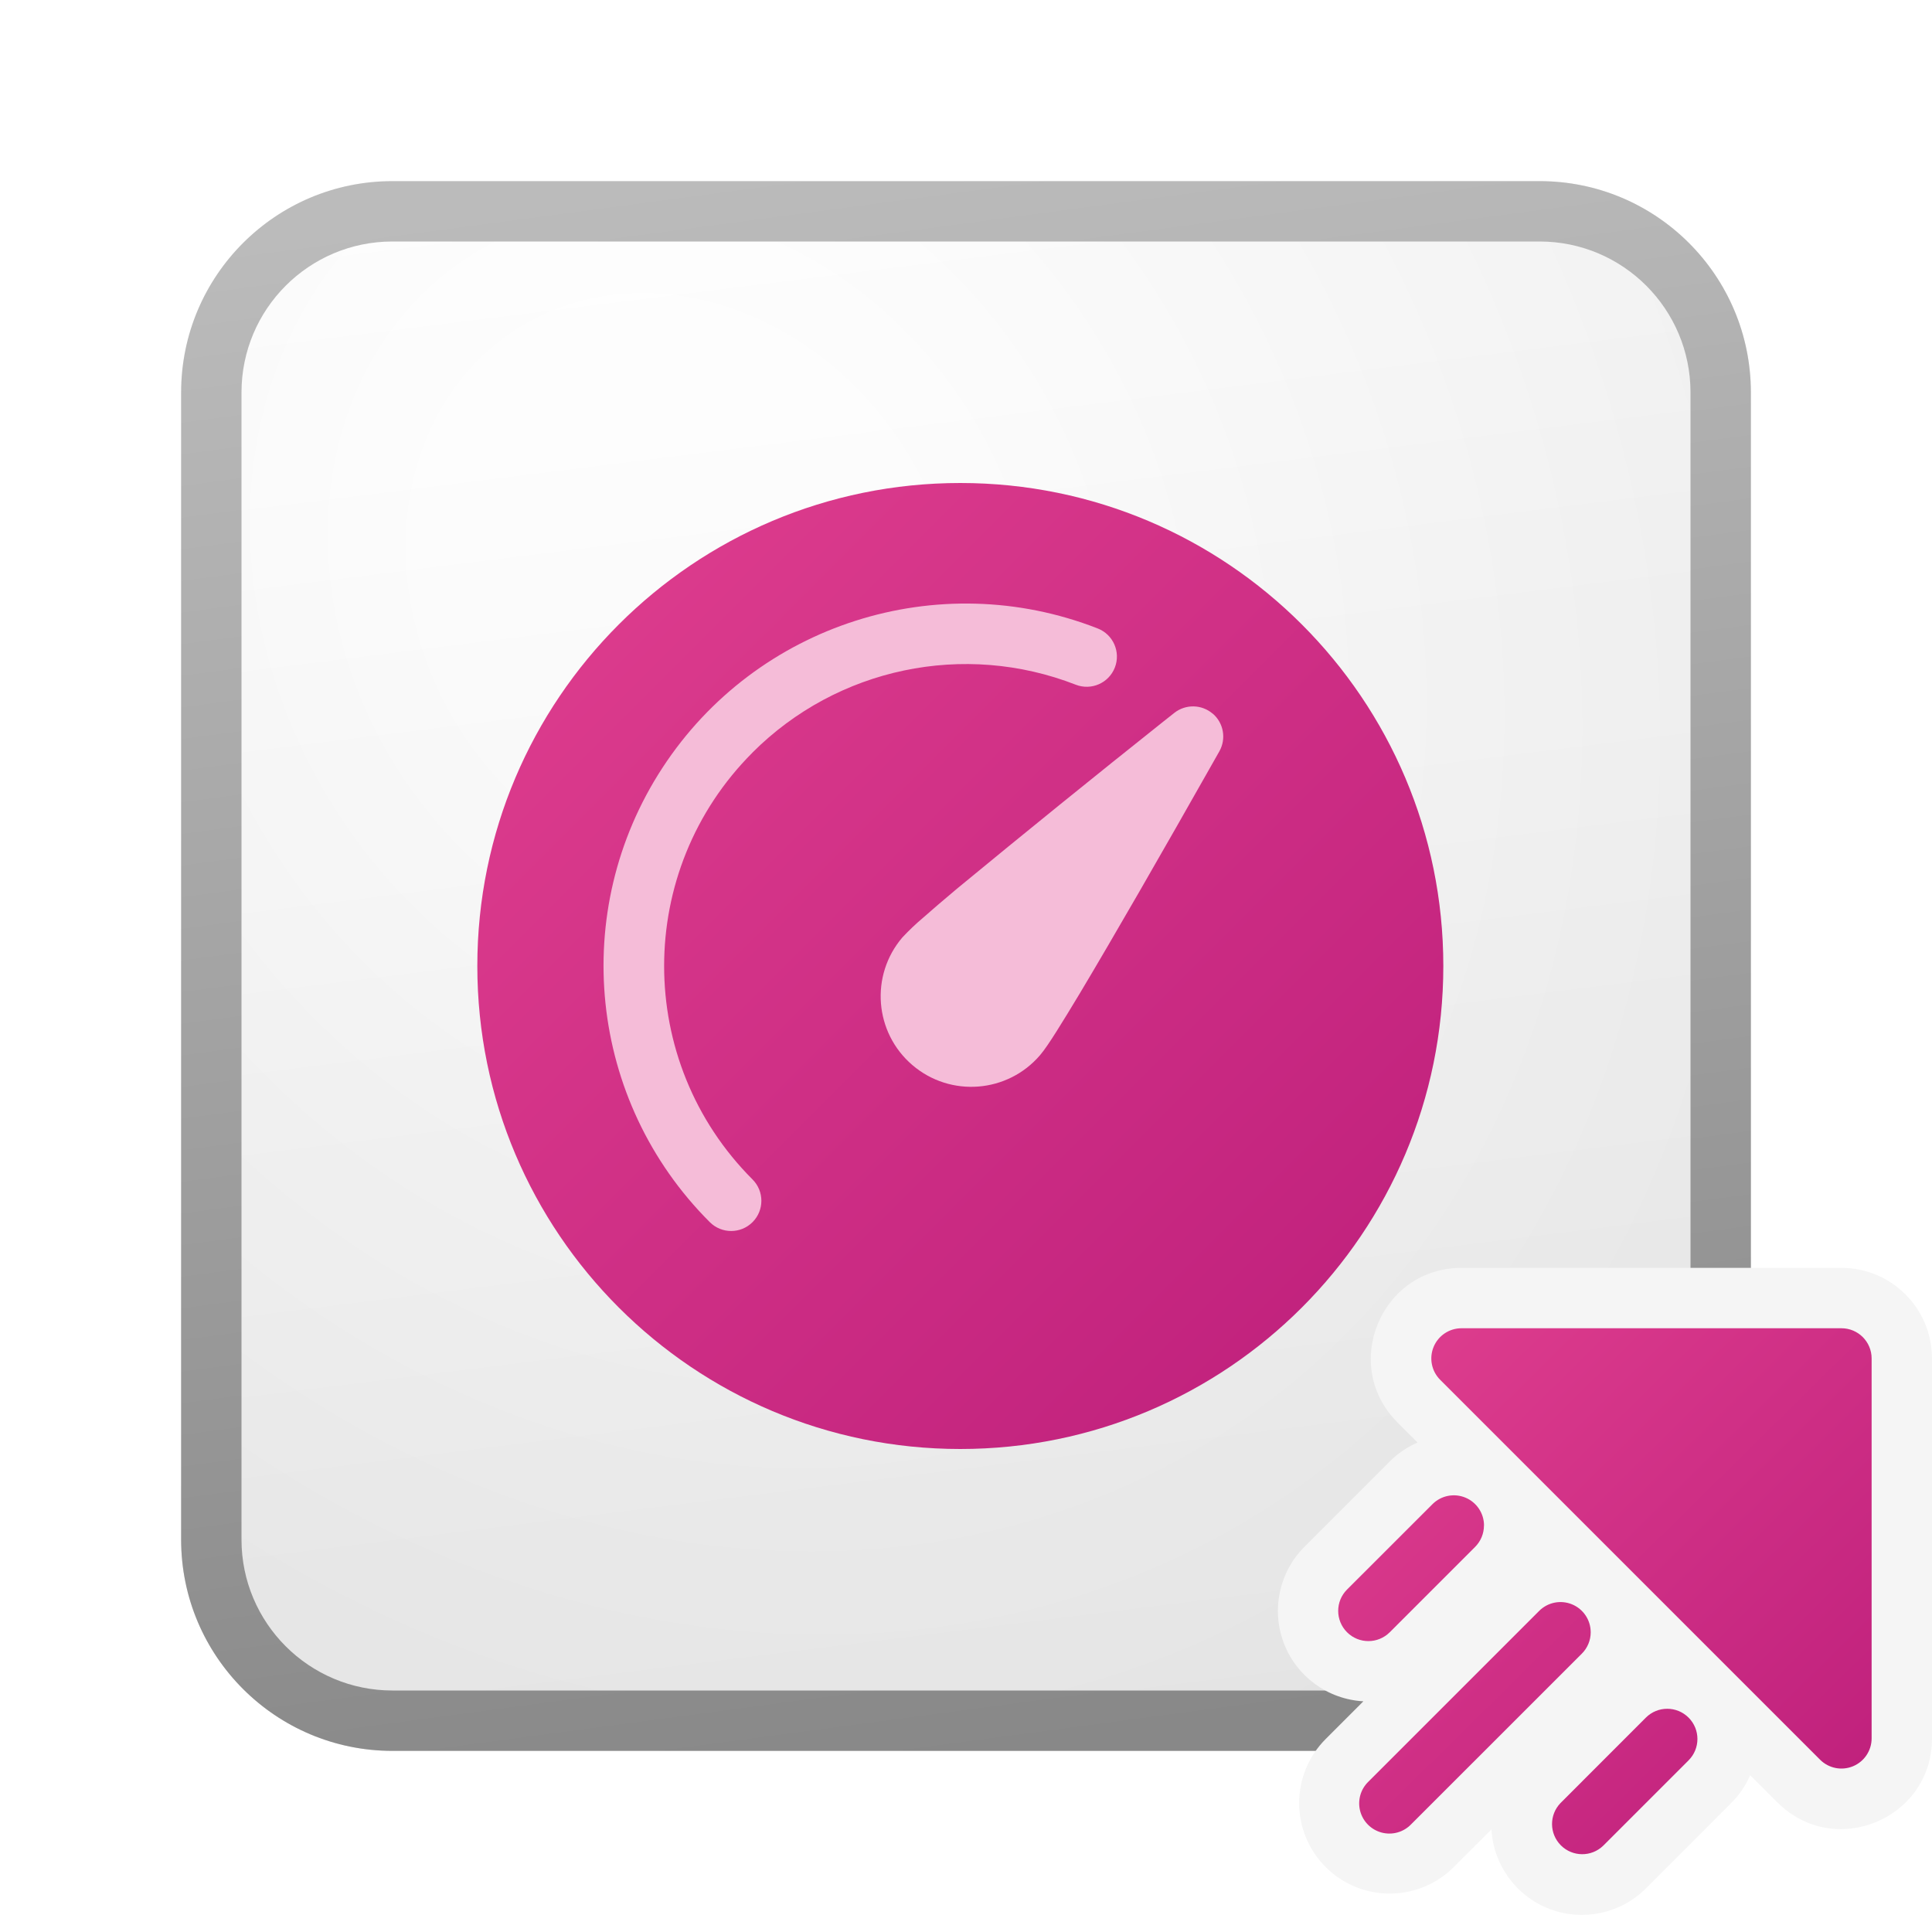
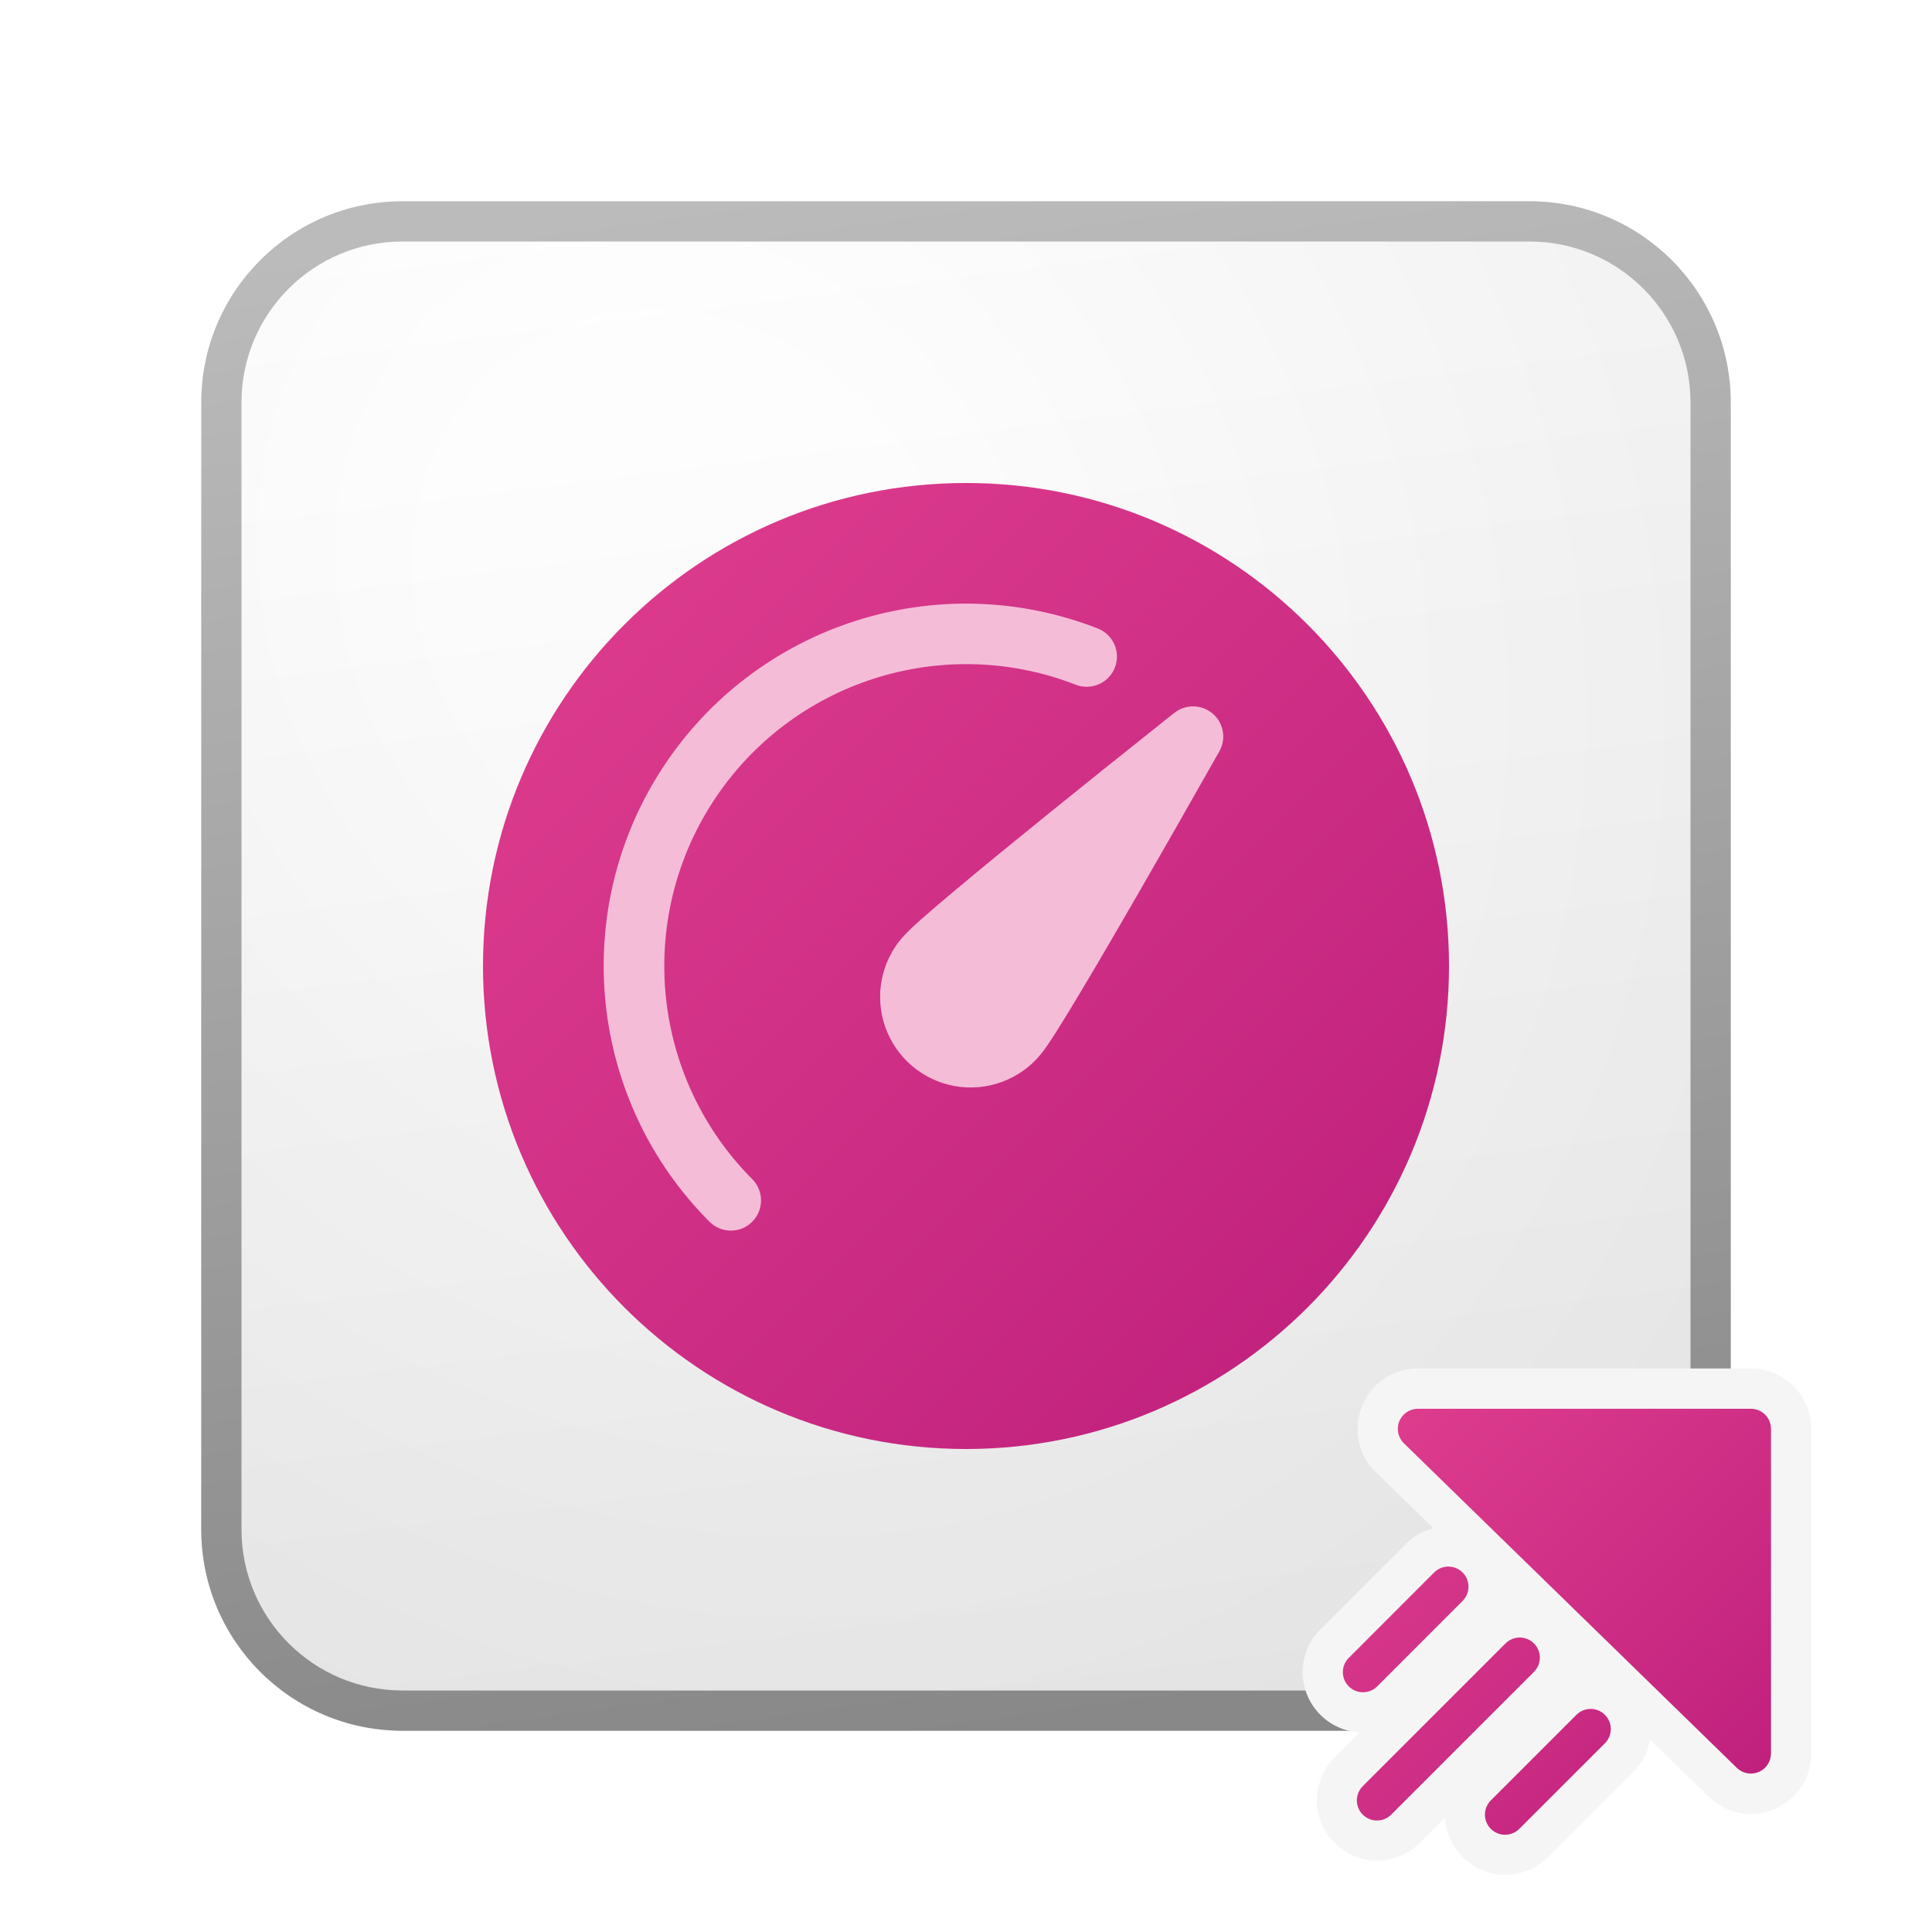
- <svg xmlns="http://www.w3.org/2000/svg" width="32" height="32" fill="currentColor">
-   <path fill="url(#ia91417-a)" d="M3 6.5A3.5 3.5 0 0 1 6.5 3h19A3.5 3.5 0 0 1 29 6.5v19a3.5 3.5 0 0 1-3.5 3.5h-19A3.5 3.5 0 0 1 3 25.5z" />
-   <path fill="url(#ia91417-b)" fill-opacity=".2" d="M3 6.5A3.5 3.5 0 0 1 6.5 3h19A3.5 3.5 0 0 1 29 6.5v19a3.5 3.5 0 0 1-3.5 3.5h-19A3.5 3.5 0 0 1 3 25.5z" />
-   <path fill="url(#ia91417-c)" fill-rule="evenodd" d="M25.5 4h-19A2.5 2.5 0 0 0 4 6.5v19A2.5 2.5 0 0 0 6.5 28h19a2.5 2.5 0 0 0 2.5-2.5v-19A2.5 2.5 0 0 0 25.5 4m-19-1A3.5 3.5 0 0 0 3 6.5v19A3.5 3.5 0 0 0 6.5 29h19a3.5 3.5 0 0 0 3.5-3.5v-19A3.5 3.5 0 0 0 25.5 3z" clip-rule="evenodd" />
-   <path fill="url(#ia91417-d)" d="M15.906 24a8 8 0 1 0 0-16 8 8 0 0 0 0 16" />
-   <path fill="#F5BCD8" d="M20.085 11.82a.5.5 0 0 0-.635-.012l-.177.14a252 252 0 0 0-3.423 2.772c-.218.183-.41.347-.56.48a4 4 0 0 0-.344.327 1.5 1.5 0 1 0 2.282 1.948c.072-.084.17-.232.27-.39.107-.17.239-.385.385-.628.292-.488.646-1.096.989-1.69a295 295 0 0 0 1.213-2.126l.111-.196a.5.5 0 0 0-.11-.626Z" />
-   <path fill="#F5BCD8" d="M12.464 12.464a5 5 0 0 1 5.354-1.123.5.5 0 0 0 .363-.932 6 6 0 0 0-6.424 9.834.5.5 0 1 0 .707-.708 5 5 0 0 1 0-7.07Z" />
-   <path fill="#F5F5F5" fill-rule="evenodd" d="M21.518 29.864a1.5 1.5 0 0 0 2.561 1.06l.624-.623a1.5 1.5 0 0 0 2.558.977l1.414-1.415c.134-.133.24-.29.314-.46l.45.45c.945.946 2.561.276 2.561-1.06V22.5a1.5 1.5 0 0 0-1.5-1.5h-6.293c-1.336 0-2.005 1.616-1.06 2.56l.332.333c-.17.074-.327.18-.46.313l-1.414 1.415a1.5 1.5 0 0 0 .977 2.558l-.624.624a1.5 1.5 0 0 0-.44 1.06Z" clip-rule="evenodd" />
-   <path fill="url(#ia91417-e)" d="M31 22.5a.5.5 0 0 0-.5-.5h-6.293a.5.5 0 0 0-.353.854l6.293 6.293a.5.5 0 0 0 .853-.354z" />
-   <path fill="url(#ia91417-f)" d="M24.58 25.267a.5.5 0 0 0-.854-.353l-1.415 1.414a.5.5 0 1 0 .708.707l1.414-1.414a.5.5 0 0 0 .146-.354Z" />
-   <path fill="url(#ia91417-g)" d="M26.347 27.035a.5.5 0 0 0-.854-.353l-2.828 2.828a.5.5 0 1 0 .707.707L26.2 27.39a.5.5 0 0 0 .147-.354Z" />
-   <path fill="url(#ia91417-h)" d="M27.968 29.157a.5.5 0 0 0-.707-.708l-1.414 1.415a.5.5 0 0 0 .707.707z" />
+ <svg xmlns="http://www.w3.org/2000/svg" width="48" height="48" fill="currentColor">
+   <path fill="url(#ic05dbe-a)" d="M5 10a5 5 0 0 1 5-5h28a5 5 0 0 1 5 5v28a5 5 0 0 1-5 5H10a5 5 0 0 1-5-5z" />
+   <path fill="url(#ic05dbe-b)" fill-opacity=".2" d="M5 10a5 5 0 0 1 5-5h28a5 5 0 0 1 5 5v28a5 5 0 0 1-5 5H10a5 5 0 0 1-5-5z" />
+   <path fill="url(#ic05dbe-c)" fill-rule="evenodd" d="M38 6H10a4 4 0 0 0-4 4v28a4 4 0 0 0 4 4h28a4 4 0 0 0 4-4V10a4 4 0 0 0-4-4M10 5a5 5 0 0 0-5 5v28a5 5 0 0 0 5 5h28a5 5 0 0 0 5-5V10a5 5 0 0 0-5-5z" clip-rule="evenodd" />
+   <path fill="url(#ic05dbe-d)" d="M24 36c6.627 0 12-5.373 12-12s-5.373-12-12-12-12 5.373-12 12 5.373 12 12 12" />
+   <path fill="#F5BCD8" d="M27.699 16.585a.75.75 0 0 1-.971.427 7.502 7.502 0 0 0-8.031 12.291.75.75 0 0 1-1.06 1.061 9 9 0 0 1 9.635-14.75.75.75 0 0 1 .427.971m2.429 1.144a.75.75 0 0 0-.953-.017l-.265.21a500 500 0 0 0-2.865 2.297c-.799.646-1.617 1.315-2.27 1.862-.327.273-.615.519-.841.718a6 6 0 0 0-.515.492 2.25 2.25 0 1 0 3.422 2.922c.108-.127.256-.349.406-.585.16-.254.358-.578.577-.943.438-.731.97-1.644 1.483-2.534a447 447 0 0 0 1.82-3.19l.167-.293a.75.75 0 0 0-.166-.94Z" />
+   <path fill="#F5F5F5" fill-rule="evenodd" d="M33.156 43.664a1.5 1.5 0 1 0 2.121 2.122l.624-.624a1.5 1.5 0 0 0 2.558.977l2.121-2.12c.227-.227.366-.508.417-.8l1.456 1.42c.95.926 2.547.253 2.547-1.075V35.5a1.5 1.5 0 0 0-1.5-1.5h-8.27c-1.346 0-2.011 1.635-1.048 2.574l1.43 1.395a1.5 1.5 0 0 0-.688.392l-2.121 2.122a1.5 1.5 0 0 0 .976 2.558z" clip-rule="evenodd" />
+   <path fill="url(#ic05dbe-e)" d="M44 35.5a.5.5 0 0 0-.5-.5h-8.271a.5.5 0 0 0-.35.858l8.272 8.064a.5.5 0 0 0 .849-.358z" />
+   <path fill="url(#ic05dbe-f)" d="M38.105 41.543a.5.5 0 1 0-.707-.707l-3.535 3.535a.5.5 0 1 0 .707.707z" />
+   <path fill="url(#ic05dbe-g)" d="m33.51 41.19 2.12-2.122a.5.5 0 0 1 .708.707l-2.121 2.122a.5.5 0 1 1-.708-.707Z" />
+   <path fill="url(#ic05dbe-h)" d="m39.166 42.604-2.121 2.121a.5.5 0 1 0 .707.707l2.121-2.12a.5.5 0 1 0-.707-.708" />
  <defs>
-     <linearGradient id="ia91417-a" x1="10.222" x2="13.511" y1="3" y2="29.311" gradientUnits="userSpaceOnUse">
+     <linearGradient id="ic05dbe-a" x1="15.556" x2="20.362" y1="5" y2="43.455" gradientUnits="userSpaceOnUse">
      <stop stop-color="#fff" />
      <stop offset="1" stop-color="#EBEBEB" />
    </linearGradient>
-     <linearGradient id="ia91417-c" x1="11.396" x2="14.897" y1="3" y2="29.256" gradientUnits="userSpaceOnUse">
+     <linearGradient id="ic05dbe-c" x1="17.271" x2="22.387" y1="5" y2="43.373" gradientUnits="userSpaceOnUse">
      <stop stop-color="#BBB" />
      <stop offset="1" stop-color="#888" />
    </linearGradient>
-     <linearGradient id="ia91417-d" x1="7.906" x2="23.906" y1="8" y2="24" gradientUnits="userSpaceOnUse">
+     <linearGradient id="ic05dbe-d" x1="12" x2="36" y1="12" y2="36" gradientUnits="userSpaceOnUse">
      <stop stop-color="#E03F8F" />
      <stop offset="1" stop-color="#BD1E7B" />
    </linearGradient>
-     <linearGradient id="ia91417-e" x1="22.165" x2="30.881" y1="22" y2="30.834" gradientUnits="userSpaceOnUse">
+     <linearGradient id="ic05dbe-e" x1="33.363" x2="43.942" y1="35" y2="45.637" gradientUnits="userSpaceOnUse">
      <stop stop-color="#E03F8F" />
      <stop offset="1" stop-color="#BD1E7B" />
    </linearGradient>
-     <linearGradient id="ia91417-f" x1="22.165" x2="30.881" y1="22" y2="30.834" gradientUnits="userSpaceOnUse">
+     <linearGradient id="ic05dbe-f" x1="33.363" x2="43.942" y1="35" y2="45.637" gradientUnits="userSpaceOnUse">
      <stop stop-color="#E03F8F" />
      <stop offset="1" stop-color="#BD1E7B" />
    </linearGradient>
-     <linearGradient id="ia91417-g" x1="22.165" x2="30.881" y1="22" y2="30.834" gradientUnits="userSpaceOnUse">
+     <linearGradient id="ic05dbe-g" x1="33.363" x2="43.942" y1="35" y2="45.637" gradientUnits="userSpaceOnUse">
      <stop stop-color="#E03F8F" />
      <stop offset="1" stop-color="#BD1E7B" />
    </linearGradient>
-     <linearGradient id="ia91417-h" x1="22.165" x2="30.881" y1="22" y2="30.834" gradientUnits="userSpaceOnUse">
+     <linearGradient id="ic05dbe-h" x1="33.363" x2="43.942" y1="35" y2="45.637" gradientUnits="userSpaceOnUse">
      <stop stop-color="#E03F8F" />
      <stop offset="1" stop-color="#BD1E7B" />
    </linearGradient>
-     <radialGradient id="ia91417-b" cx="0" cy="0" r="1" gradientTransform="matrix(13.7222 20.58336 -17.81255 11.875 11.306 9.771)" gradientUnits="userSpaceOnUse">
+     <radialGradient id="ic05dbe-b" cx="0" cy="0" r="1" gradientTransform="rotate(56.31 -5.347 23.46)scale(36.1557 31.2886)" gradientUnits="userSpaceOnUse">
      <stop offset=".177" stop-color="#fff" />
      <stop offset="1" stop-color="#B8B8B8" />
    </radialGradient>
  </defs>
</svg>
